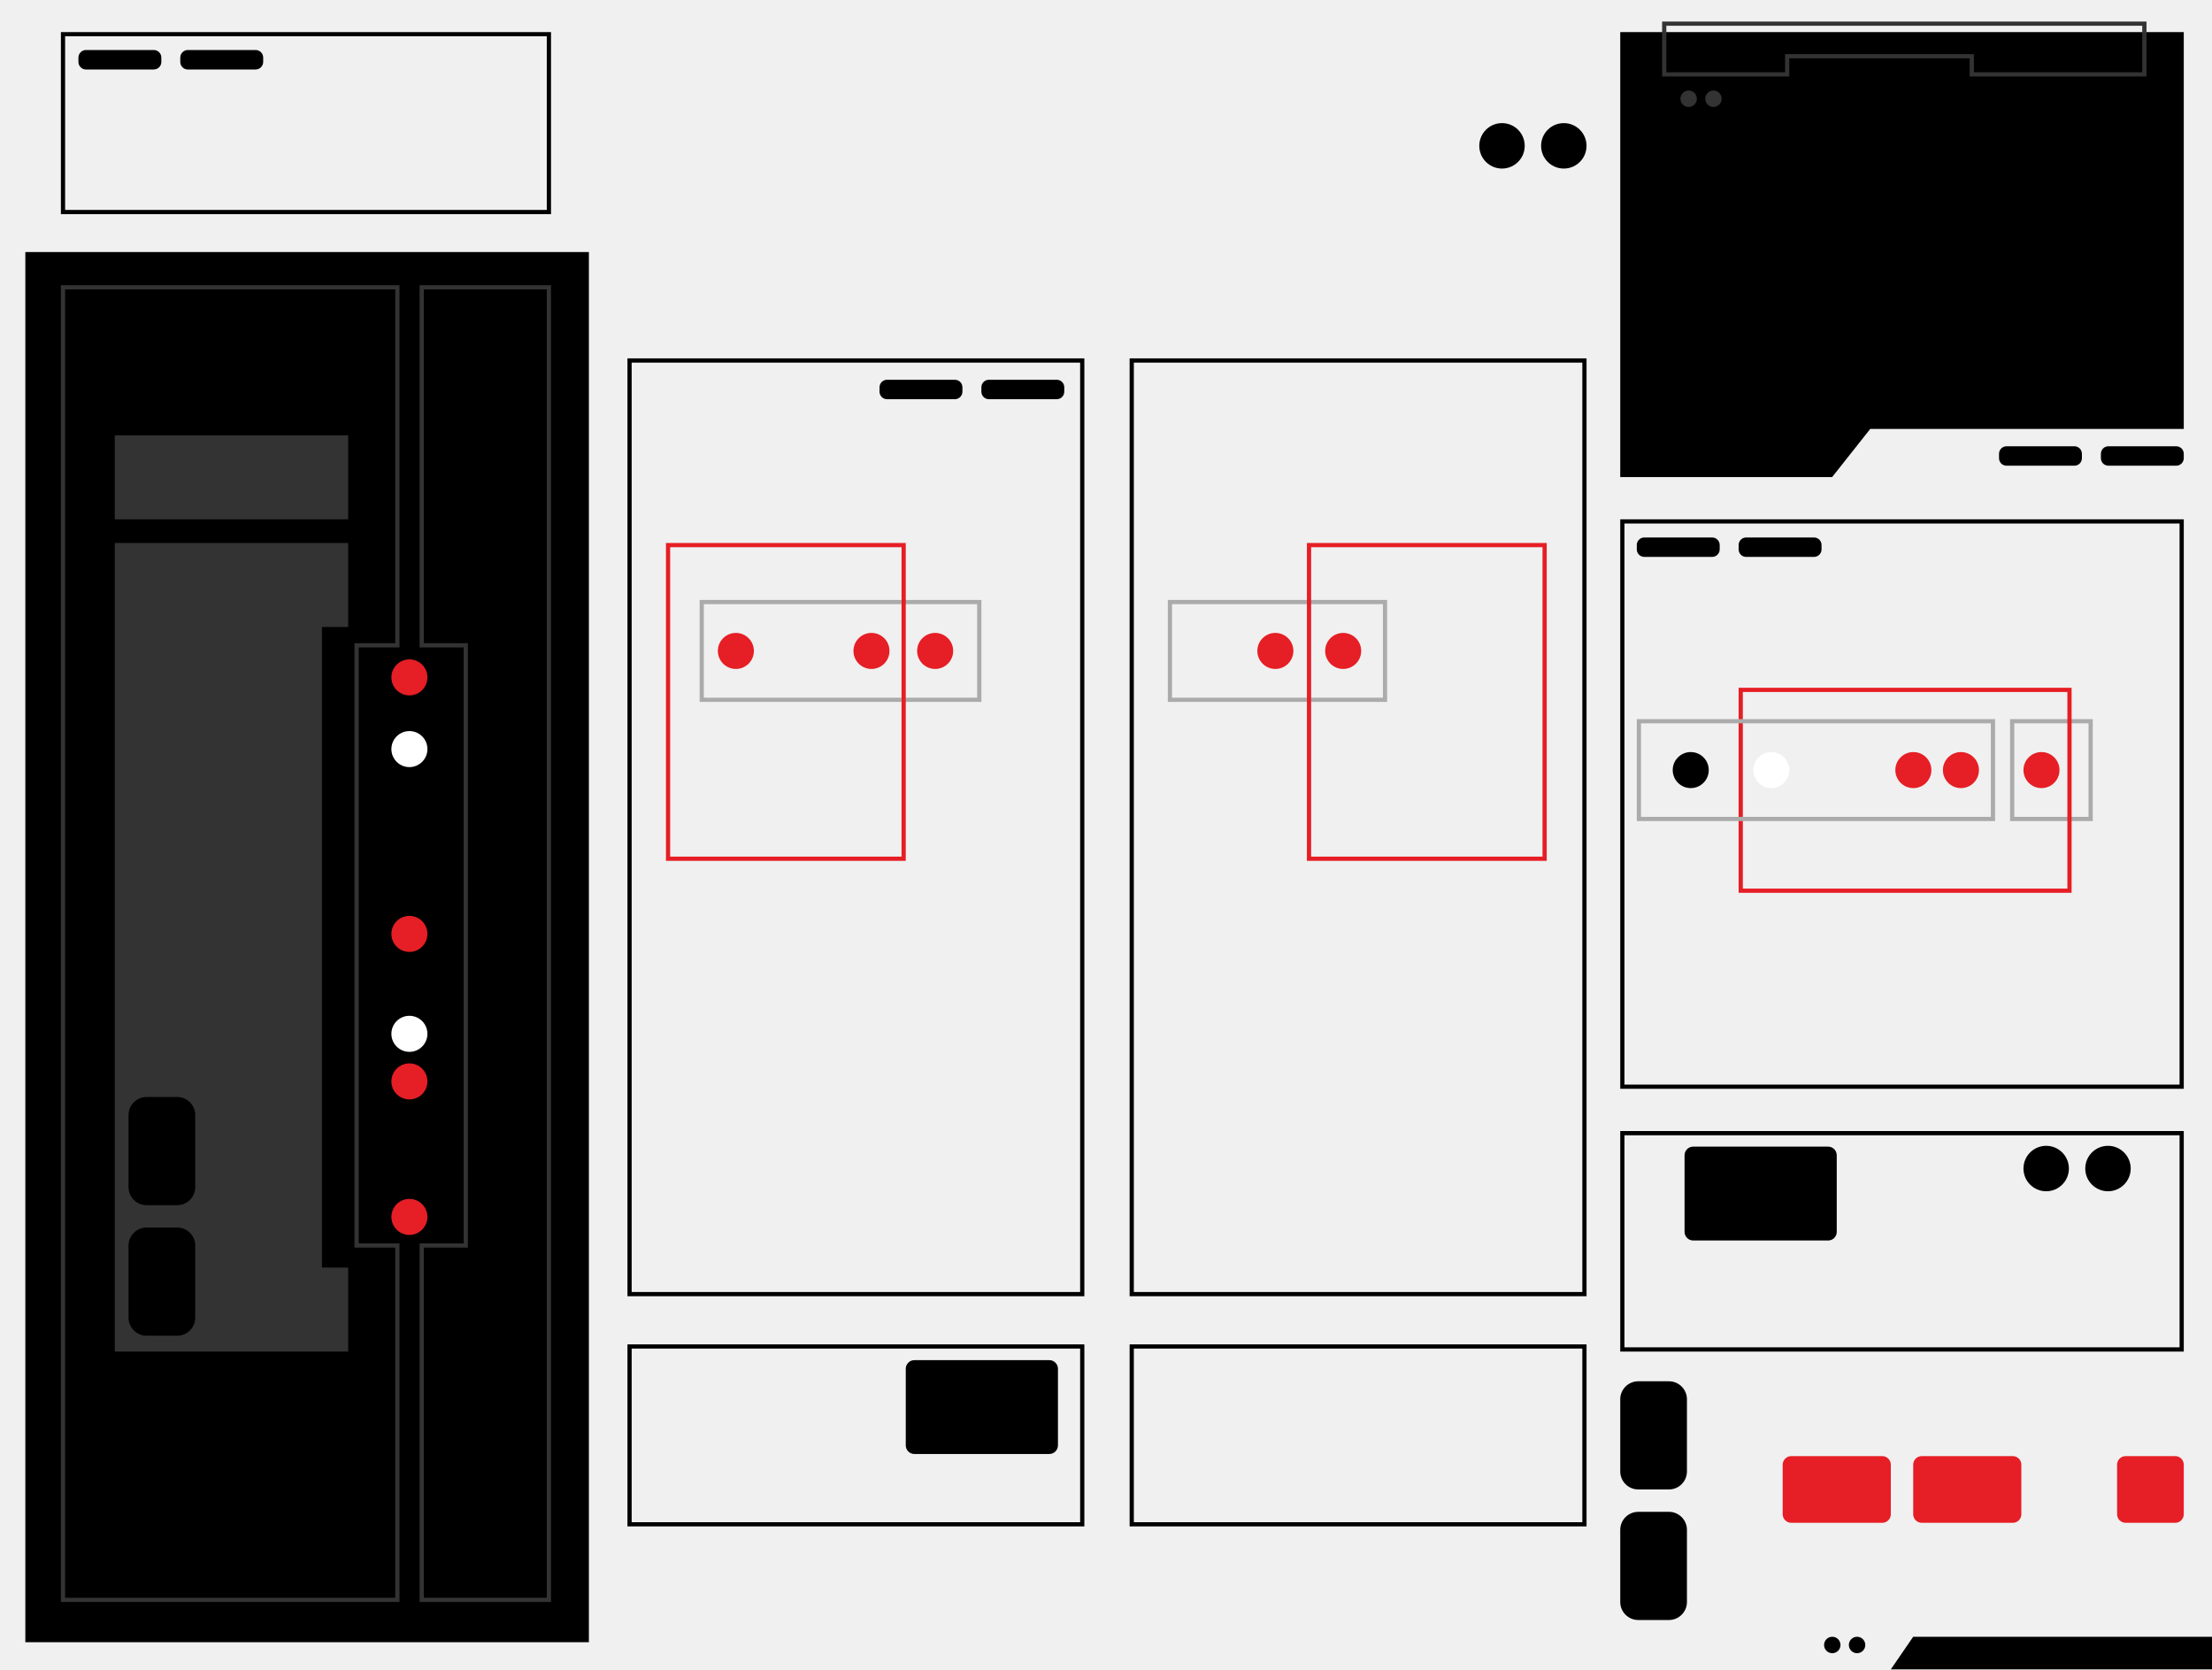
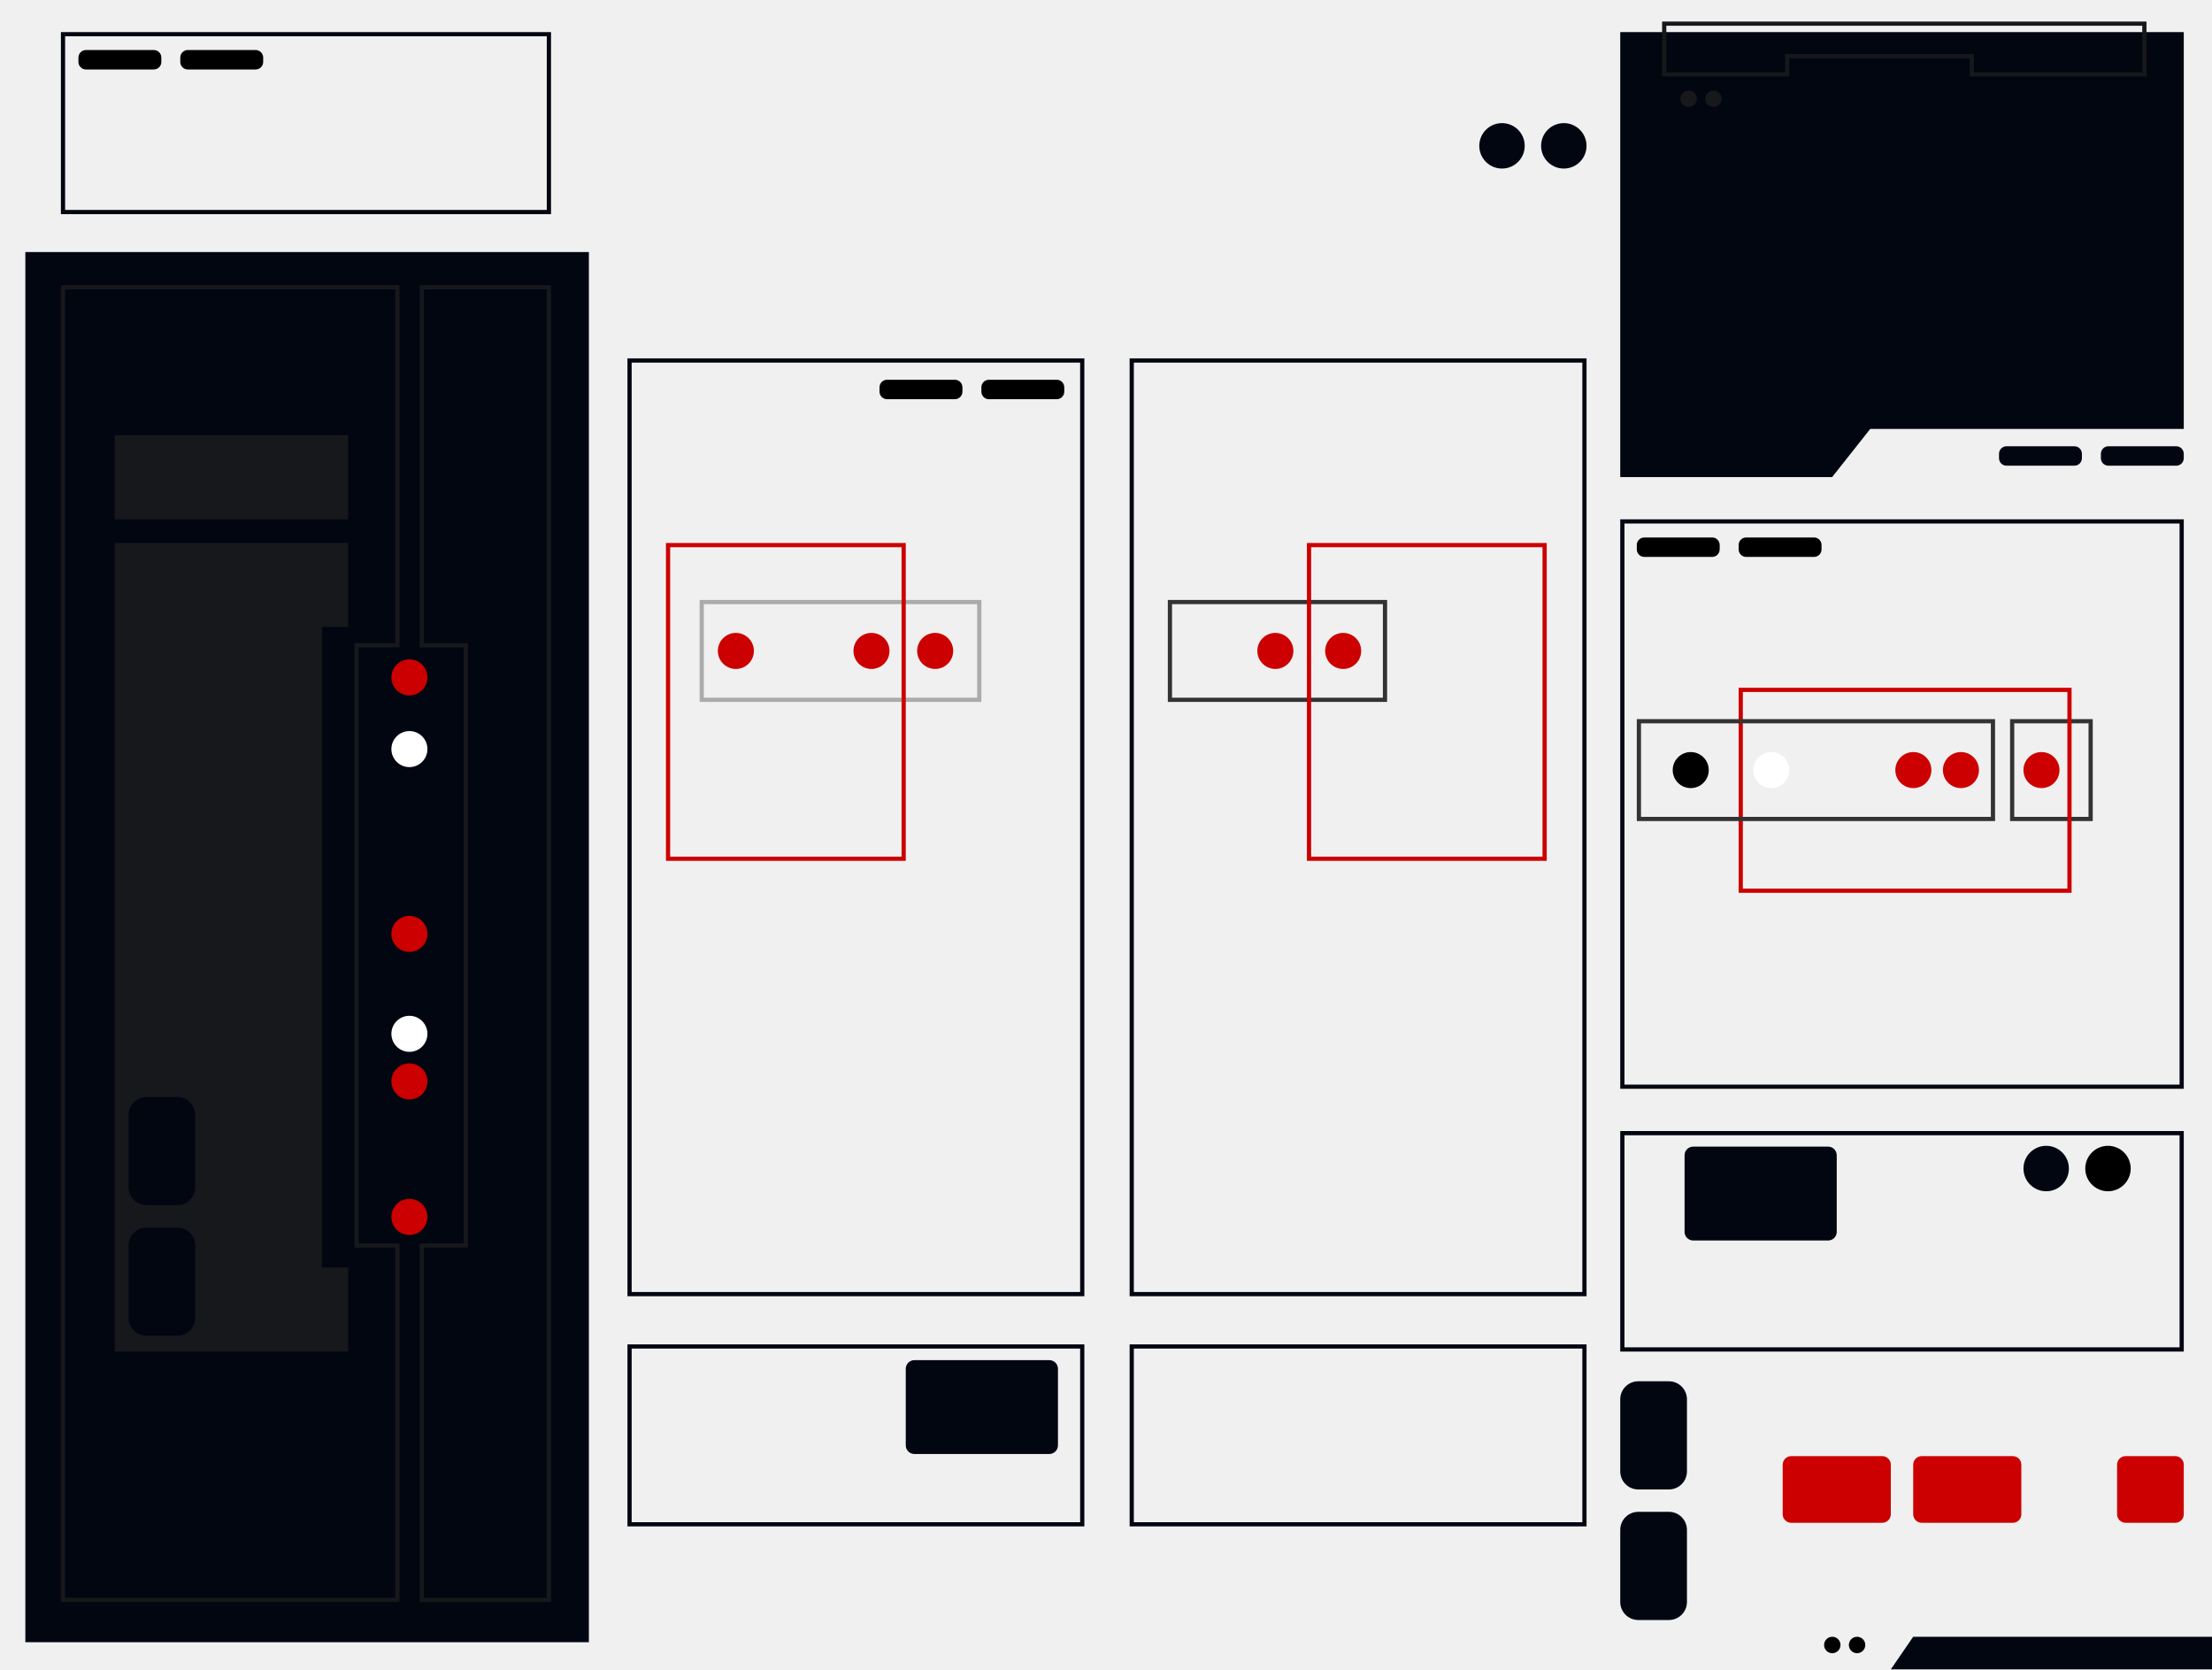
<svg xmlns="http://www.w3.org/2000/svg" viewBox="0 0 1049.68 792">
-   <path d="M12.03 119.57h267.42v659.55H12.03zM1034.29 538.59v100.63H770.87V538.6h263.42m2-2H768.87v104.63h267.42V536.6zM1034.29 248.38v266.18H770.87V248.38h263.42m2-2H768.87v270.18h267.42V246.38zM887.49 203.51l-18.08 22.84H768.87V15.22h267.42v188.27zM259.47 17.21V99.6H30.9V17.22h228.58m2-2H28.9v86.38h232.58V15.22zM512.57 639.8v82.37H299.75V639.8h212.82m2-2H297.75v86.38h216.82V637.8zM750.88 639.8v82.37H538.05V639.8h212.83m2-2H536.05v86.38h216.83V637.8zM512.57 172.03v440.93H299.75V172.03h212.82m2-2H297.75v444.93h216.82V170.03zM750.88 172.03v440.93H538.05V172.03h212.83m2-2H536.05v444.93h216.83V170.03z" />
-   <path fill="#333" d="M187.56 137.3v167.86h-19.35V591.9h19.35v166.13H30.9V137.3h156.67m2-2H28.9v624.72h160.67V589.9h-19.35V307.16h19.35V135.3zM259.47 137.3v620.72h-58.36V591.9h20.92V305.16h-20.92V137.3h58.36m2-2h-62.36v171.86h20.92V589.9h-20.92v170.13h62.36V135.3z" />
-   <path fill="#333" d="M54.47 206.52h110.76v39.86H54.47zM165.23 297.46V257.6H54.47v383.62h110.76v-39.85h-12.45v-303.9z" />
-   <path d="M84.12 582.39h-14.6A8.55 8.55 0 0061 590.9v34.27a8.55 8.55 0 008.52 8.53h14.6a8.55 8.55 0 008.52-8.53v-34.27a8.55 8.55 0 00-8.52-8.52zM84.12 520.45h-14.6a8.55 8.55 0 00-8.52 8.52v34.27a8.55 8.55 0 008.52 8.53h14.6a8.55 8.55 0 008.52-8.53v-34.27a8.55 8.55 0 00-8.52-8.52zM792 717.26h-14.6a8.55 8.55 0 00-8.53 8.53v34.27a8.55 8.55 0 008.53 8.52H792a8.55 8.55 0 008.52-8.52v-34.27a8.55 8.55 0 00-8.53-8.53zM792 655.32h-14.6a8.55 8.55 0 00-8.53 8.53v34.27a8.55 8.55 0 008.53 8.52H792a8.55 8.55 0 008.52-8.52v-34.27a8.55 8.55 0 00-8.53-8.53z" />
-   <path fill="#ABABAB" d="M991.09 343.17v44.37h-35.24v-44.37h35.24m2-2h-39.24v48.37h39.24v-48.37z" />
-   <path fill="#E61E25" d="M897.27 718.38v-23.47a4.1 4.1 0 00-4.09-4.09h-43.15a4.1 4.1 0 00-4.08 4.09v23.47a4.1 4.1 0 004.08 4.09h43.15a4.1 4.1 0 004.09-4.09z" />
-   <path d="M871.6 584.44v-36.36a4.1 4.1 0 00-4.08-4.09h-64.04a4.1 4.1 0 00-4.09 4.09v36.36a4.1 4.1 0 004.09 4.09h64.04a4.1 4.1 0 004.09-4.09zM502.04 685.73v-36.36a4.1 4.1 0 00-4.09-4.08h-64.04a4.1 4.1 0 00-4.09 4.08v36.36a4.1 4.1 0 004.09 4.09h64.04a4.1 4.1 0 004.09-4.09z" />
-   <path fill="#E61E25" d="M959.2 718.4v-23.5a4.08 4.08 0 00-4.07-4.08h-43.17a4.08 4.08 0 00-4.07 4.07v23.5a4.08 4.08 0 004.07 4.08h43.17a4.08 4.08 0 004.08-4.08zM1036.29 718.4v-23.5a4.08 4.08 0 00-4.08-4.08h-23.5a4.08 4.08 0 00-4.07 4.07v23.5a4.08 4.08 0 004.07 4.08h23.5a4.08 4.08 0 004.08-4.08z" />
+   <path fill="#020611" d="M12.03 119.57h267.42v659.55H12.03zM1034.29 538.59v100.63H770.87V538.6h263.42m2-2H768.87v104.63h267.42V536.6zM1034.29 248.38v266.18H770.87V248.38h263.42m2-2H768.87v270.18h267.42V246.38zM887.49 203.51l-18.08 22.84H768.87V15.22h267.42v188.27zM259.47 17.21V99.6H30.9V17.22h228.58m2-2H28.9v86.38h232.58V15.22zM512.57 639.8v82.37H299.75V639.8h212.82m2-2H297.75v86.38h216.82V637.8zM750.88 639.8v82.37H538.05V639.8h212.83m2-2H536.05v86.38h216.83V637.8zM512.57 172.03v440.93H299.75V172.03h212.82m2-2H297.75v444.93h216.82V170.03zM750.88 172.03v440.93H538.05V172.03h212.83m2-2H536.05v444.93h216.83V170.03z" />
+   <path fill="#16181b" d="M187.56 137.3v167.86h-19.35V591.9h19.35v166.13H30.9V137.3h156.67m2-2H28.9v624.72h160.67V589.9h-19.35V307.16h19.35V135.3zM259.47 137.3v620.72h-58.36V591.9h20.92V305.16h-20.92V137.3h58.36m2-2h-62.36v171.86h20.92V589.9h-20.92v170.13h62.36V135.3z" />
+   <path fill="#16181b" d="M54.47 206.52h110.76v39.86H54.47zM165.23 297.46V257.6H54.47v383.62h110.76v-39.85h-12.45v-303.9z" />
+   <path fill="#020611" d="M84.12 582.39h-14.6A8.55 8.55 0 0061 590.9v34.27a8.55 8.55 0 008.52 8.53h14.6a8.55 8.55 0 008.52-8.53v-34.27a8.55 8.55 0 00-8.52-8.52zM84.12 520.45h-14.6a8.55 8.55 0 00-8.52 8.52v34.27a8.55 8.55 0 008.52 8.53h14.6a8.55 8.55 0 008.52-8.53v-34.27a8.55 8.55 0 00-8.52-8.52zM792 717.26h-14.6a8.55 8.55 0 00-8.53 8.53v34.27a8.55 8.55 0 008.53 8.52H792a8.55 8.55 0 008.52-8.52v-34.27a8.55 8.55 0 00-8.53-8.53zM792 655.32h-14.6a8.55 8.55 0 00-8.53 8.53v34.27a8.55 8.55 0 008.53 8.52H792a8.55 8.55 0 008.52-8.52v-34.27a8.55 8.55 0 00-8.53-8.53z" />
+   <path fill="#333" d="M991.09 343.17v44.37h-35.24v-44.37h35.24m2-2h-39.24v48.37h39.24v-48.37z" />
+   <path fill="#C00" d="M897.27 718.38v-23.47a4.1 4.1 0 00-4.09-4.09h-43.15a4.1 4.1 0 00-4.08 4.09v23.47a4.1 4.1 0 004.08 4.09h43.15a4.1 4.1 0 004.09-4.09z" />
+   <path fill="#020611" d="M871.6 584.44v-36.36a4.1 4.1 0 00-4.08-4.09h-64.04a4.1 4.1 0 00-4.09 4.09v36.36a4.1 4.1 0 004.09 4.09h64.04a4.1 4.1 0 004.09-4.09zM502.04 685.73v-36.36a4.1 4.1 0 00-4.09-4.08h-64.04a4.1 4.1 0 00-4.09 4.08v36.36a4.1 4.1 0 004.09 4.09h64.04a4.1 4.1 0 004.09-4.09z" />
+   <path fill="#C00" d="M959.2 718.4v-23.5a4.08 4.08 0 00-4.07-4.08h-43.17a4.08 4.08 0 00-4.07 4.07v23.5a4.08 4.08 0 004.07 4.08h43.17a4.08 4.08 0 004.08-4.08zM1036.29 718.4v-23.5a4.08 4.08 0 00-4.08-4.08h-23.5a4.08 4.08 0 00-4.07 4.07v23.5a4.08 4.08 0 004.07 4.08h23.5a4.08 4.08 0 004.08-4.08z" />
  <path d="M72.99 32.97h-32.2a3.58 3.58 0 01-3.57-3.57V27.3c0-1.96 1.6-3.57 3.57-3.57h32.2c1.96 0 3.57 1.6 3.57 3.57v2.09c0 1.96-1.6 3.57-3.57 3.57zM121.32 32.97h-32.2a3.58 3.58 0 01-3.57-3.57V27.3c0-1.96 1.6-3.57 3.57-3.57h32.2c1.96 0 3.57 1.6 3.57 3.57v2.09c0 1.96-1.6 3.57-3.57 3.57z" />
-   <circle fill="#E61E25" cx="194.28" cy="321.37" r="8.55" />
-   <circle fill="#E61E25" cx="968.76" cy="365.35" r="8.55" />
-   <circle fill="#E61E25" cx="930.54" cy="365.35" r="8.55" />
-   <circle fill="#E61E25" cx="907.96" cy="365.35" r="8.55" />
-   <circle fill="#E61E25" cx="443.77" cy="308.82" r="8.55" />
-   <circle fill="#E61E25" cx="413.55" cy="308.82" r="8.55" />
-   <circle fill="#E61E25" cx="349.2" cy="308.82" r="8.55" />
-   <circle fill="#E61E25" cx="637.39" cy="308.82" r="8.55" />
-   <circle fill="#E61E25" cx="605.21" cy="308.82" r="8.55" />
+   <circle fill="#C00" cx="194.28" cy="321.37" r="8.55" />
+   <circle fill="#C00" cx="968.76" cy="365.35" r="8.55" />
+   <circle fill="#C00" cx="930.54" cy="365.35" r="8.55" />
+   <circle fill="#C00" cx="907.96" cy="365.35" r="8.55" />
+   <circle fill="#C00" cx="443.77" cy="308.82" r="8.55" />
+   <circle fill="#C00" cx="413.55" cy="308.82" r="8.55" />
+   <circle fill="#C00" cx="349.2" cy="308.82" r="8.55" />
+   <circle fill="#C00" cx="637.39" cy="308.82" r="8.55" />
+   <circle fill="#C00" cx="605.21" cy="308.82" r="8.55" />
  <circle fill="#FFF" cx="840.54" cy="365.35" r="8.55" />
  <circle cx="802.32" cy="365.35" r="8.55" />
-   <circle fill="#E61E25" cx="194.28" cy="577.34" r="8.55" />
+   <circle fill="#C00" cx="194.28" cy="577.34" r="8.55" />
  <circle fill="#FFF" cx="194.28" cy="355.39" r="8.55" />
  <circle fill="#FFF" cx="194.28" cy="490.48" r="8.55" />
-   <circle fill="#E61E25" cx="194.28" cy="513.05" r="8.55" />
-   <circle fill="#E61E25" cx="194.28" cy="443.07" r="8.55" />
+   <circle fill="#C00" cx="194.28" cy="513.05" r="8.55" />
+   <circle fill="#C00" cx="194.28" cy="443.07" r="8.55" />
  <path d="M812.49 264.22h-32.2a3.58 3.58 0 01-3.57-3.57v-2.09c0-1.96 1.6-3.57 3.57-3.57h32.2c1.96 0 3.57 1.6 3.57 3.57v2.09c0 1.96-1.61 3.57-3.57 3.57zM860.82 264.22h-32.2a3.58 3.58 0 01-3.57-3.57v-2.09c0-1.96 1.6-3.57 3.57-3.57h32.2c1.96 0 3.57 1.6 3.57 3.57v2.09c0 1.96-1.6 3.57-3.57 3.57zM453.14 189.4h-32.2a3.58 3.58 0 01-3.57-3.57v-2.09c0-1.96 1.6-3.57 3.57-3.57h32.2c1.96 0 3.57 1.6 3.57 3.57v2.09c0 1.96-1.61 3.57-3.57 3.57zM501.47 189.4h-32.2a3.58 3.58 0 01-3.57-3.57v-2.09c0-1.96 1.6-3.57 3.57-3.57h32.2c1.96 0 3.57 1.6 3.57 3.57v2.09c0 1.96-1.6 3.57-3.57 3.57z" />
  <path fill="#ABABAB" d="M463.7 286.63v44.38H334.01v-44.38H463.7m2-2H332.01v48.38H465.7v-48.38z" />
-   <path fill="#E61E25" d="M981.05 328.3v93.28h-154V328.3h154m2-2h-158v97.27h158V326.3zM427.82 259.6v146.81h-109.8v-146.8h109.8m2-2h-113.8v150.8h113.8v-150.8z" />
-   <path fill="#ABABAB" d="M656.24 286.63v44.38H556.18v-44.38h100.06m2-2H554.18v48.38h104.06v-48.38z" />
-   <path fill="#E61E25" d="M731.98 259.6v146.81h-109.8v-146.8h109.8m2-2h-113.8v150.8h113.8v-150.8z" />
-   <circle cx="970.99" cy="554.39" r="10.78" />
+   <path fill="#C00" d="M981.05 328.3v93.28h-154V328.3h154m2-2h-158v97.27h158V326.3zM427.82 259.6v146.81h-109.8v-146.8h109.8m2-2h-113.8v150.8h113.8v-150.8z" />
+   <path fill="#333" d="M656.24 286.63v44.38H556.18v-44.38h100.06m2-2H554.18v48.38h104.06v-48.38z" />
+   <path fill="#C00" d="M731.98 259.6v146.81h-109.8v-146.8h109.8m2-2h-113.8v150.8h113.8v-150.8z" />
+   <circle fill="#020611" cx="970.99" cy="554.39" r="10.78" />
  <circle cx="1000.32" cy="554.39" r="10.78" />
-   <circle cx="712.76" cy="69.19" r="10.78" />
-   <circle cx="742.09" cy="69.19" r="10.78" />
-   <path d="M897.27 792h152.41v-15.47h-141.8z" />
+   <circle fill="#020611" cx="712.76" cy="69.19" r="10.78" />
+   <circle fill="#020611" cx="742.09" cy="69.19" r="10.78" />
+   <path fill="#020611" d="M897.27 792h152.41v-15.47h-141.8z" />
  <circle cx="881.25" cy="780.43" r="3.9" />
  <circle cx="869.49" cy="780.43" r="3.9" />
-   <path fill="#ABABAB" d="M944.74 343.17v44.37H778.72v-44.37h166.02m2-2H776.72v48.37h170.02v-48.37z" />
-   <path fill="#333" d="M1016.59 12.21V34.3h-79.9v-8.64h-89.6v8.64h-56.35V12.22h225.85m2-2H788.74v26.07h60.35v-8.64h85.6v8.64h83.9V10.22z" />
-   <circle fill="#333" cx="813.09" cy="46.84" r="3.9" />
-   <circle fill="#333" cx="801.32" cy="46.84" r="3.9" />
-   <path d="M984.38 220.95h-32.2a3.58 3.58 0 01-3.57-3.57v-2.09c0-1.96 1.61-3.57 3.57-3.57h32.2c1.97 0 3.57 1.6 3.57 3.57v2.09c0 1.96-1.6 3.57-3.57 3.57zM1032.72 220.95h-32.2a3.58 3.58 0 01-3.57-3.57v-2.09c0-1.96 1.6-3.57 3.56-3.57h32.2c1.97 0 3.57 1.6 3.57 3.57v2.09c0 1.96-1.6 3.57-3.56 3.57z" />
+   <path fill="#333" d="M944.74 343.17v44.37H778.72v-44.37h166.02m2-2H776.72v48.37h170.02v-48.37z" />
+   <path fill="#16181b" d="M1016.59 12.21V34.3h-79.9v-8.64h-89.6v8.64h-56.35V12.22h225.85m2-2H788.74v26.07h60.35v-8.64h85.6v8.64h83.9V10.22z" />
+   <circle fill="#16181b" cx="813.09" cy="46.84" r="3.9" />
+   <circle fill="#16181b" cx="801.32" cy="46.84" r="3.9" />
+   <path fill="#020611" d="M984.38 220.95h-32.2a3.58 3.58 0 01-3.57-3.57v-2.09c0-1.96 1.61-3.57 3.57-3.57h32.2c1.97 0 3.57 1.6 3.57 3.57v2.09c0 1.96-1.6 3.57-3.57 3.57zM1032.72 220.95h-32.2a3.58 3.58 0 01-3.57-3.57v-2.09c0-1.96 1.6-3.57 3.56-3.57h32.2c1.97 0 3.57 1.6 3.57 3.57v2.09c0 1.96-1.6 3.57-3.56 3.57z" />
</svg>
